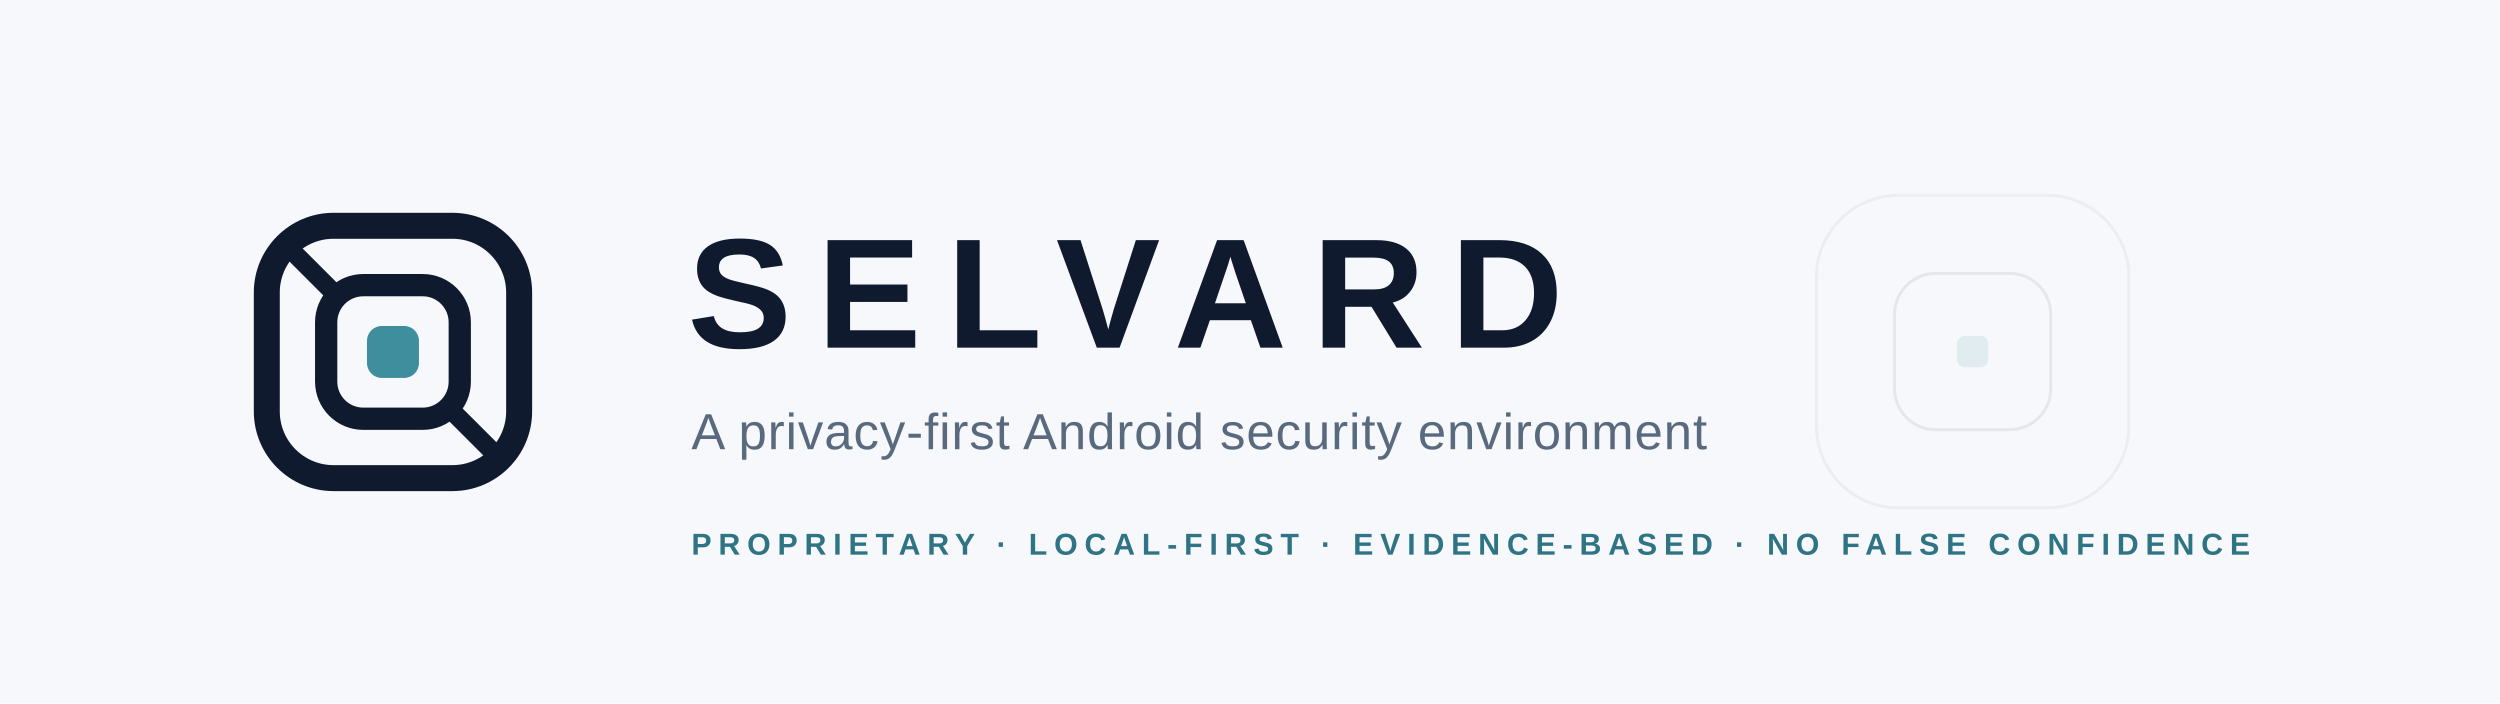
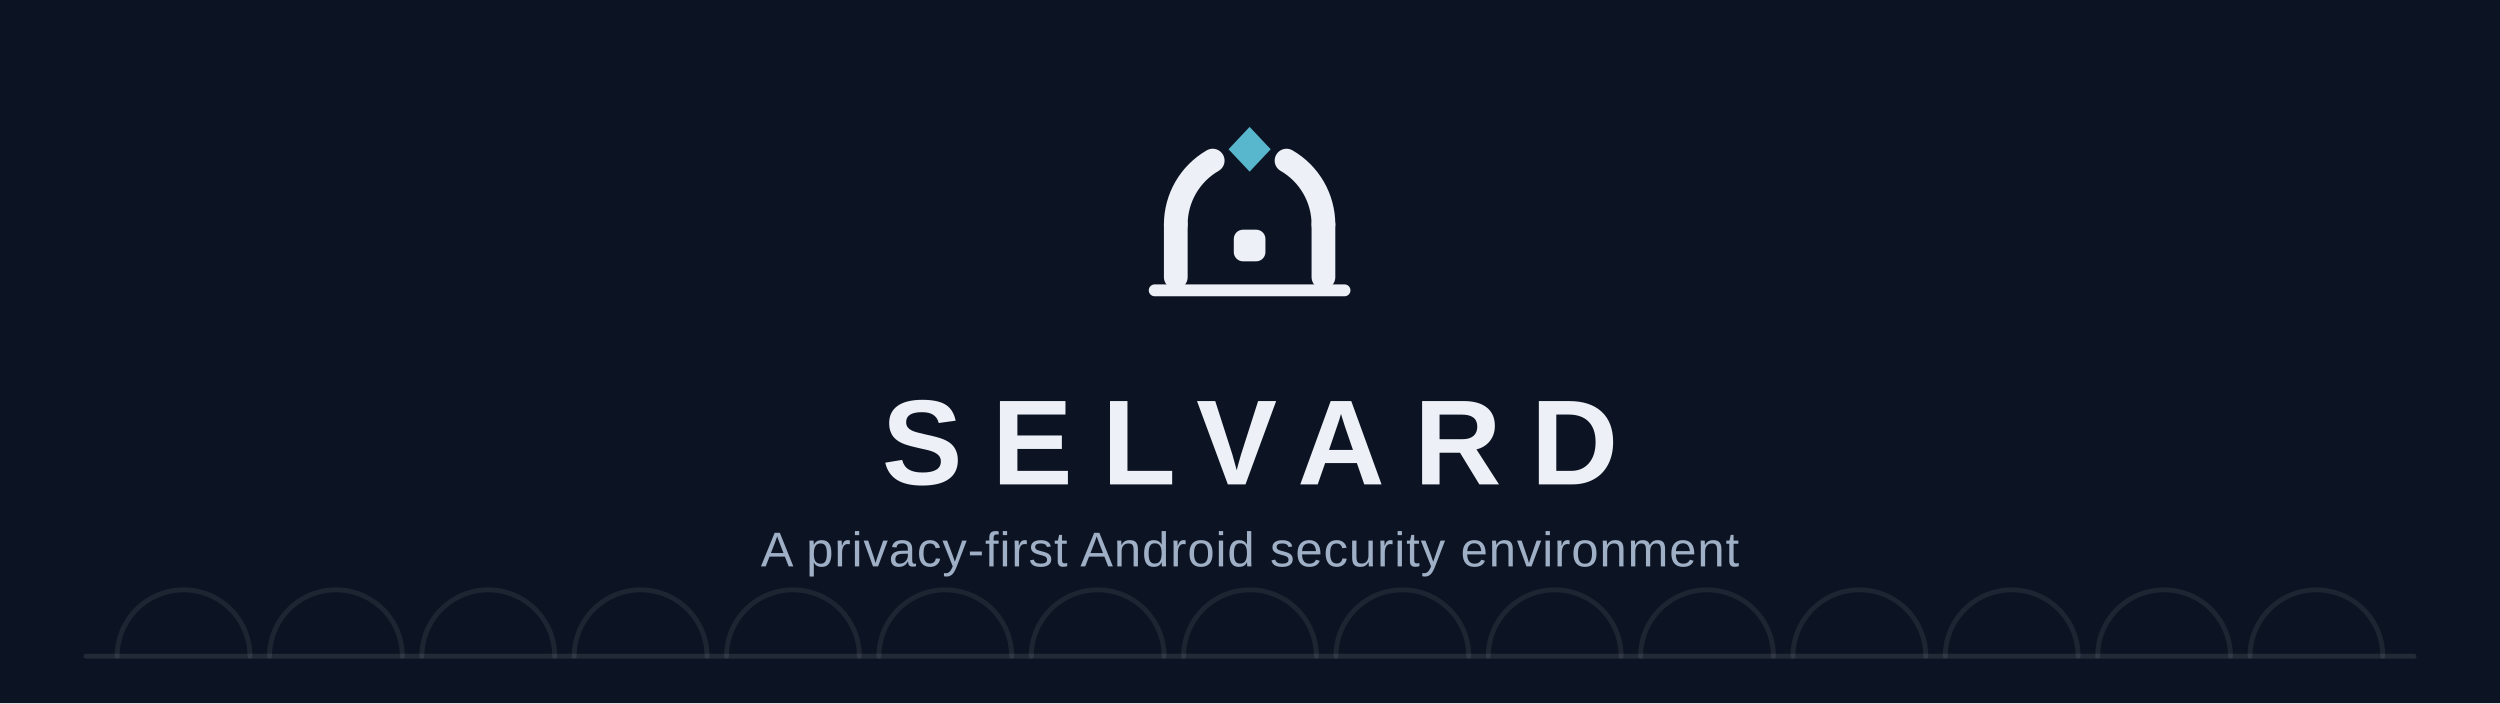
<svg xmlns="http://www.w3.org/2000/svg" viewBox="0 0 1280 360" role="img" aria-label="Selvard — a privacy-first Android security environment">
-   <rect width="1280" height="360" fill="#F6F8FB" />
-   <rect x="930" y="100" width="160" height="160" rx="42" fill="none" stroke="#101A2E" stroke-width="1.5" opacity="0.05" />
-   <rect x="970" y="140" width="80" height="80" rx="21" fill="none" stroke="#101A2E" stroke-width="1.5" opacity="0.08" />
-   <rect x="1002" y="172" width="16" height="16" rx="4" fill="#3E8E9E" opacity="0.12" />
-   <g transform="translate(110,89) scale(1.9)">
-     <path d="M 32,14 H 64 A 18 18 0 0 1 82,32 V 64 A 18 18 0 0 1 64,82 H 32 A 18 18 0 0 1 14,64 V 32 A 18 18 0 0 1 32,14 Z" fill="none" stroke="#101A2E" stroke-width="7" />
-     <path d="M 40,30 H 56 A 10 10 0 0 1 66,40 V 56 A 10 10 0 0 1 56,66 H 40 A 10 10 0 0 1 30,56 V 40 A 10 10 0 0 1 40,30 Z" fill="none" stroke="#101A2E" stroke-width="6" />
-     <g stroke="#101A2E" stroke-width="5" stroke-linecap="round">
-       <path d="M 19.3,19.3 L 32.9,32.9" />
-       <path d="M 76.7,76.7 L 63.1,63.1" />
+   <rect width="1280" height="360" fill="#0C1322" />
+   <path d="M 44,336 H 1236" fill="none" stroke="#EDF1F7" stroke-width="2.5" stroke-linecap="round" opacity="0.1" />
+   <path d="M 60,336 A 34 34 0 0 1 128,336 M 138,336 A 34 34 0 0 1 206,336 M 216,336 A 34 34 0 0 1 284,336 M 294,336 A 34 34 0 0 1 362,336 M 372,336 A 34 34 0 0 1 440,336 M 450,336 A 34 34 0 0 1 518,336 M 528,336 A 34 34 0 0 1 596,336 M 606,336 A 34 34 0 0 1 674,336 M 684,336 A 34 34 0 0 1 752,336 M 762,336 A 34 34 0 0 1 830,336 M 840,336 A 34 34 0 0 1 908,336 M 918,336 A 34 34 0 0 1 986,336 M 996,336 A 34 34 0 0 1 1064,336 M 1074,336 A 34 34 0 0 1 1142,336 M 1152,336 A 34 34 0 0 1 1220,336" fill="none" stroke="#EDF1F7" stroke-width="2.5" stroke-linecap="round" opacity="0.08" />
+   <g transform="translate(575,42) scale(1.35)">
+     <g fill="none" stroke="#EDF1F7" stroke-width="9" stroke-linecap="round">
+       <path d="M 20,54 A 28 28 0 0 1 34,29.8" />
+       <path d="M 62,29.8 A 28 28 0 0 1 76,54" />
+       <path d="M 20,54 V 74" />
+       <path d="M 76,54 V 74" />
    </g>
-     <rect x="41" y="41" width="14" height="14" rx="4" fill="#3E8E9E" />
+     <path d="M 12,79 H 84" fill="none" stroke="#EDF1F7" stroke-width="4.5" stroke-linecap="round" />
+     <path d="M 48,17 L 56,25.5 L 48,34 L 40,25.5 Z" fill="#58B7CC" />
+     <rect x="42" y="56" width="12" height="12" rx="3.5" fill="#EDF1F7" />
  </g>
-   <text x="352" y="178" font-family="Segoe UI, 'Helvetica Neue', Arial, sans-serif" font-size="80" font-weight="700" letter-spacing="13" fill="#101A2E">SELVARD</text>
-   <text x="354" y="230" font-family="Segoe UI, 'Helvetica Neue', Arial, sans-serif" font-size="26" font-weight="400" letter-spacing="0.5" fill="#5A6A7E">A privacy-first Android security environment</text>
-   <text x="354" y="284" font-family="Segoe UI, 'Helvetica Neue', Arial, sans-serif" font-size="15.5" font-weight="600" letter-spacing="3.5" fill="#2E7484">PROPRIETARY · LOCAL-FIRST · EVIDENCE-BASED · NO FALSE CONFIDENCE</text>
+   <text x="640" y="248" text-anchor="middle" font-family="Segoe UI, 'Helvetica Neue', Arial, sans-serif" font-size="62" font-weight="700" letter-spacing="15" fill="#EDF1F7">SELVARD</text>
+   <text x="640" y="290" text-anchor="middle" font-family="Segoe UI, 'Helvetica Neue', Arial, sans-serif" font-size="25" font-weight="400" letter-spacing="0.5" fill="#9FB0C6">A privacy-first Android security environment</text>
</svg>
